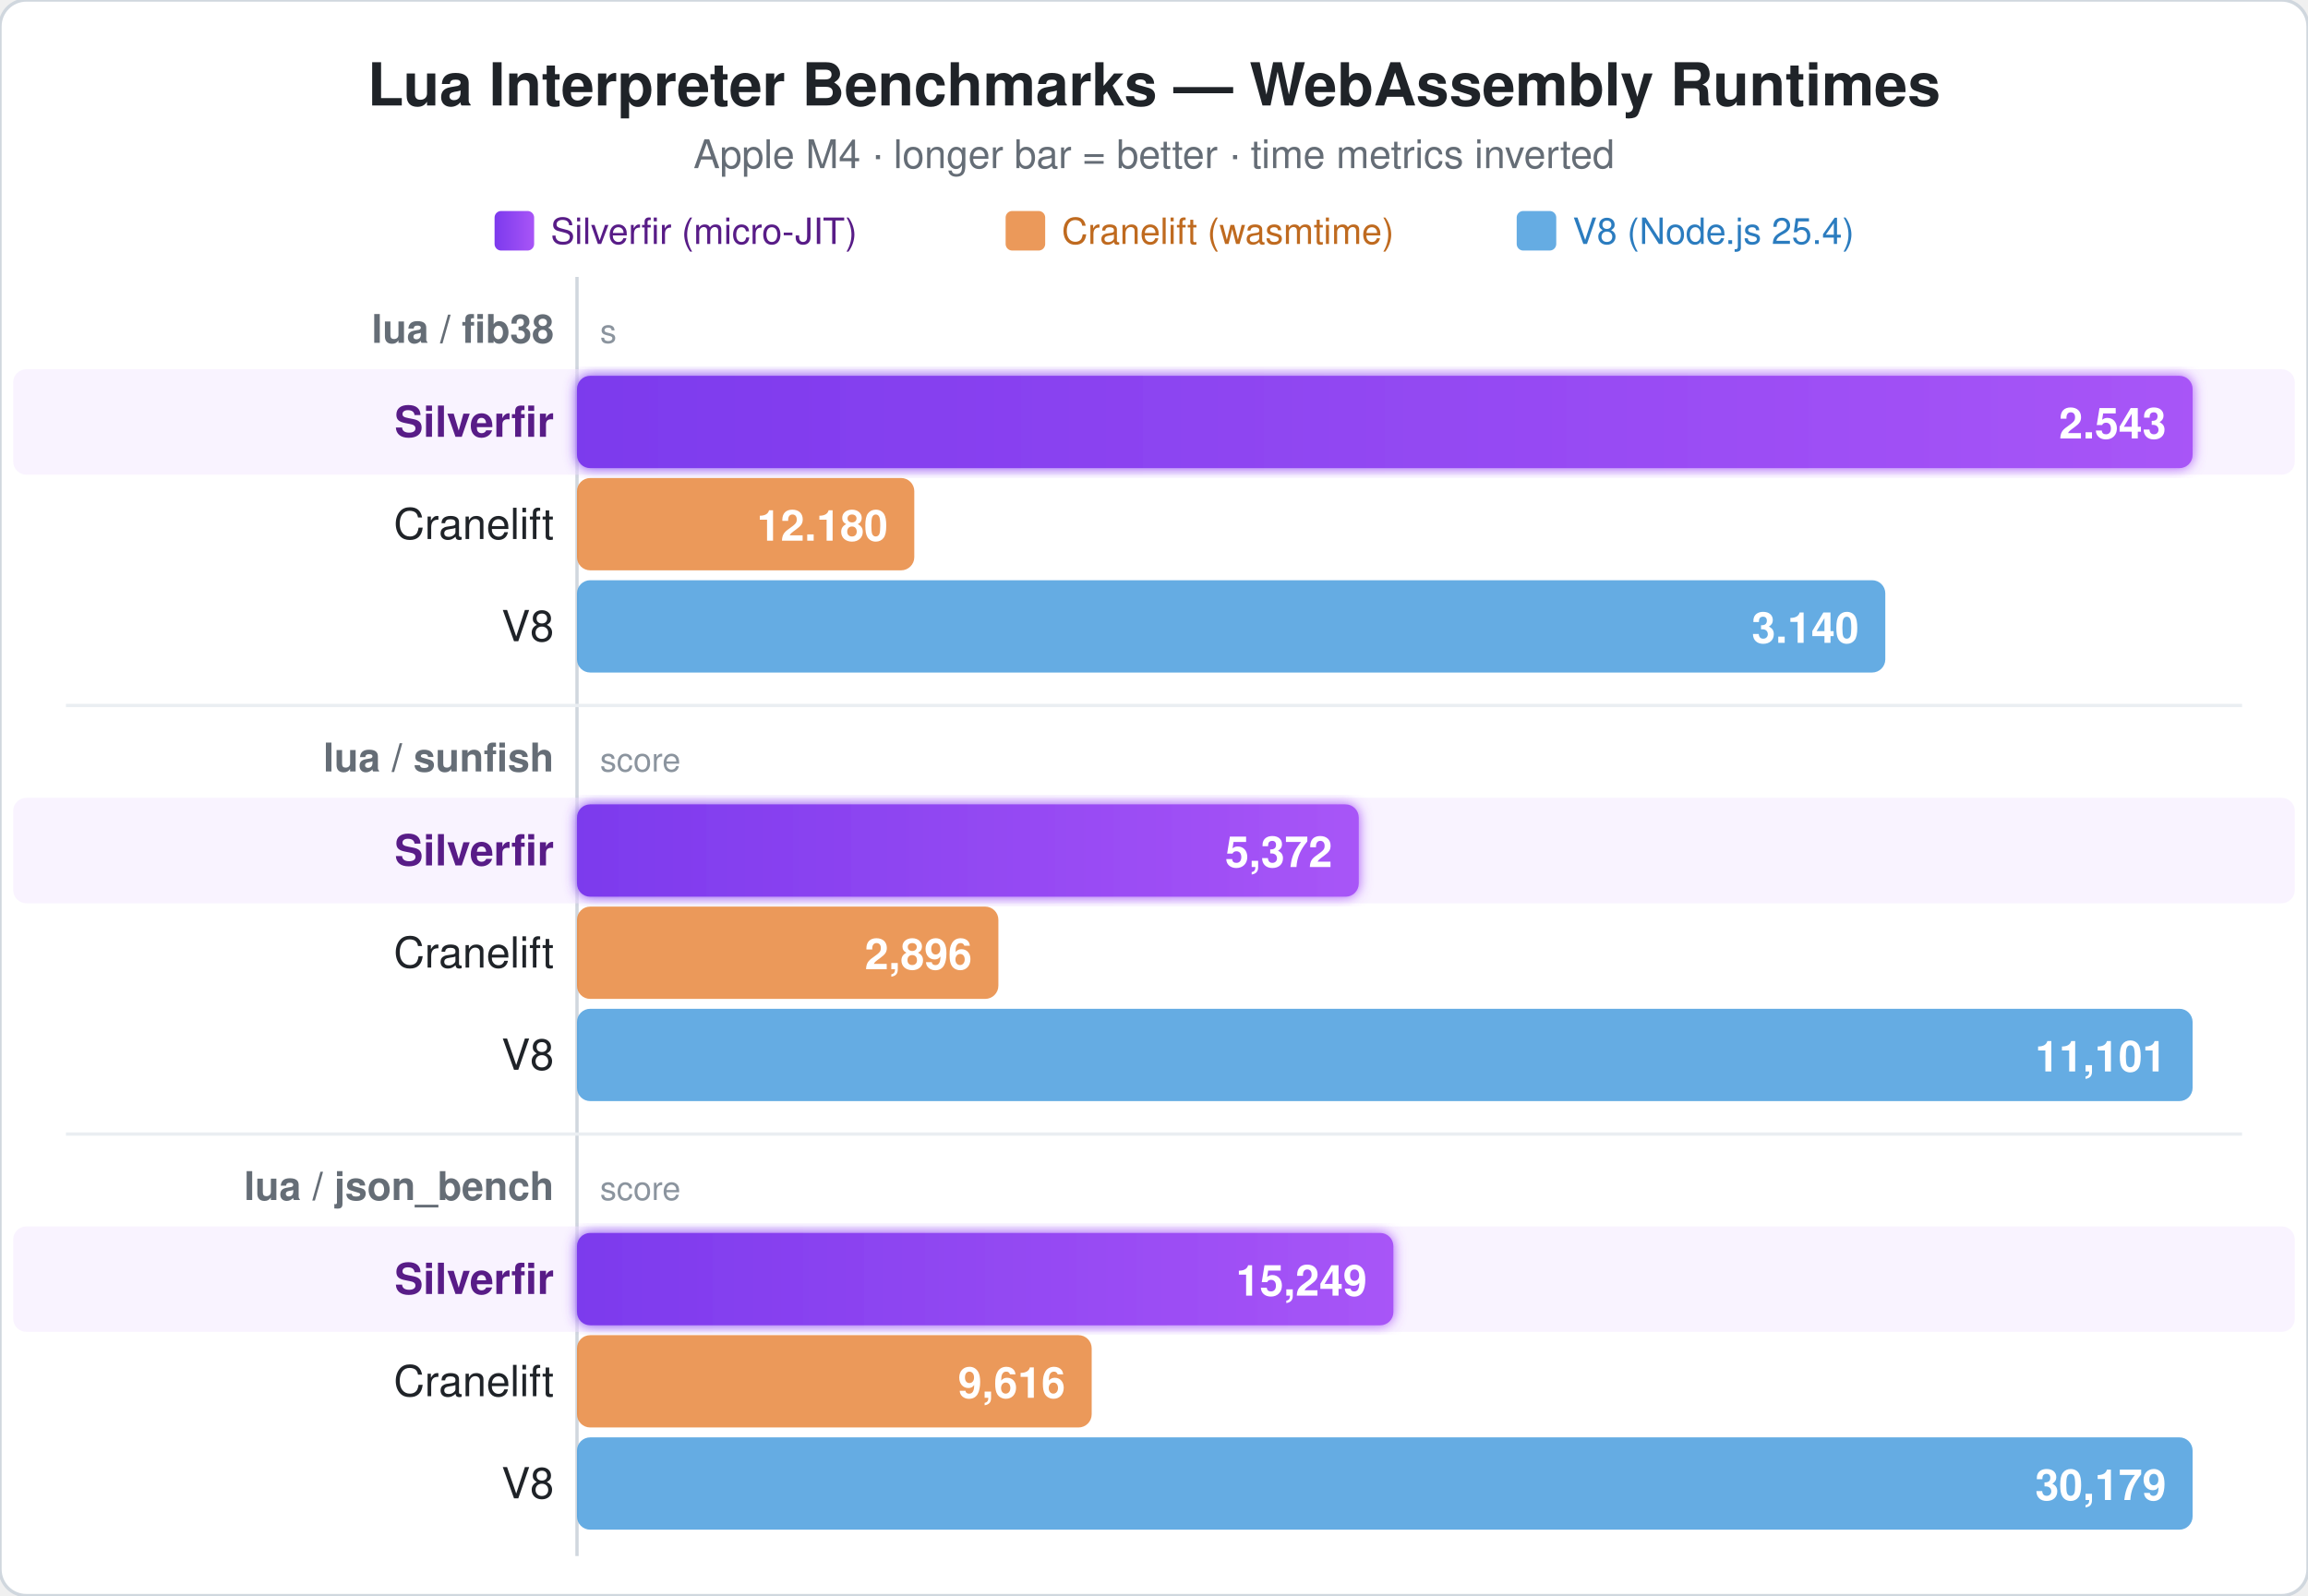
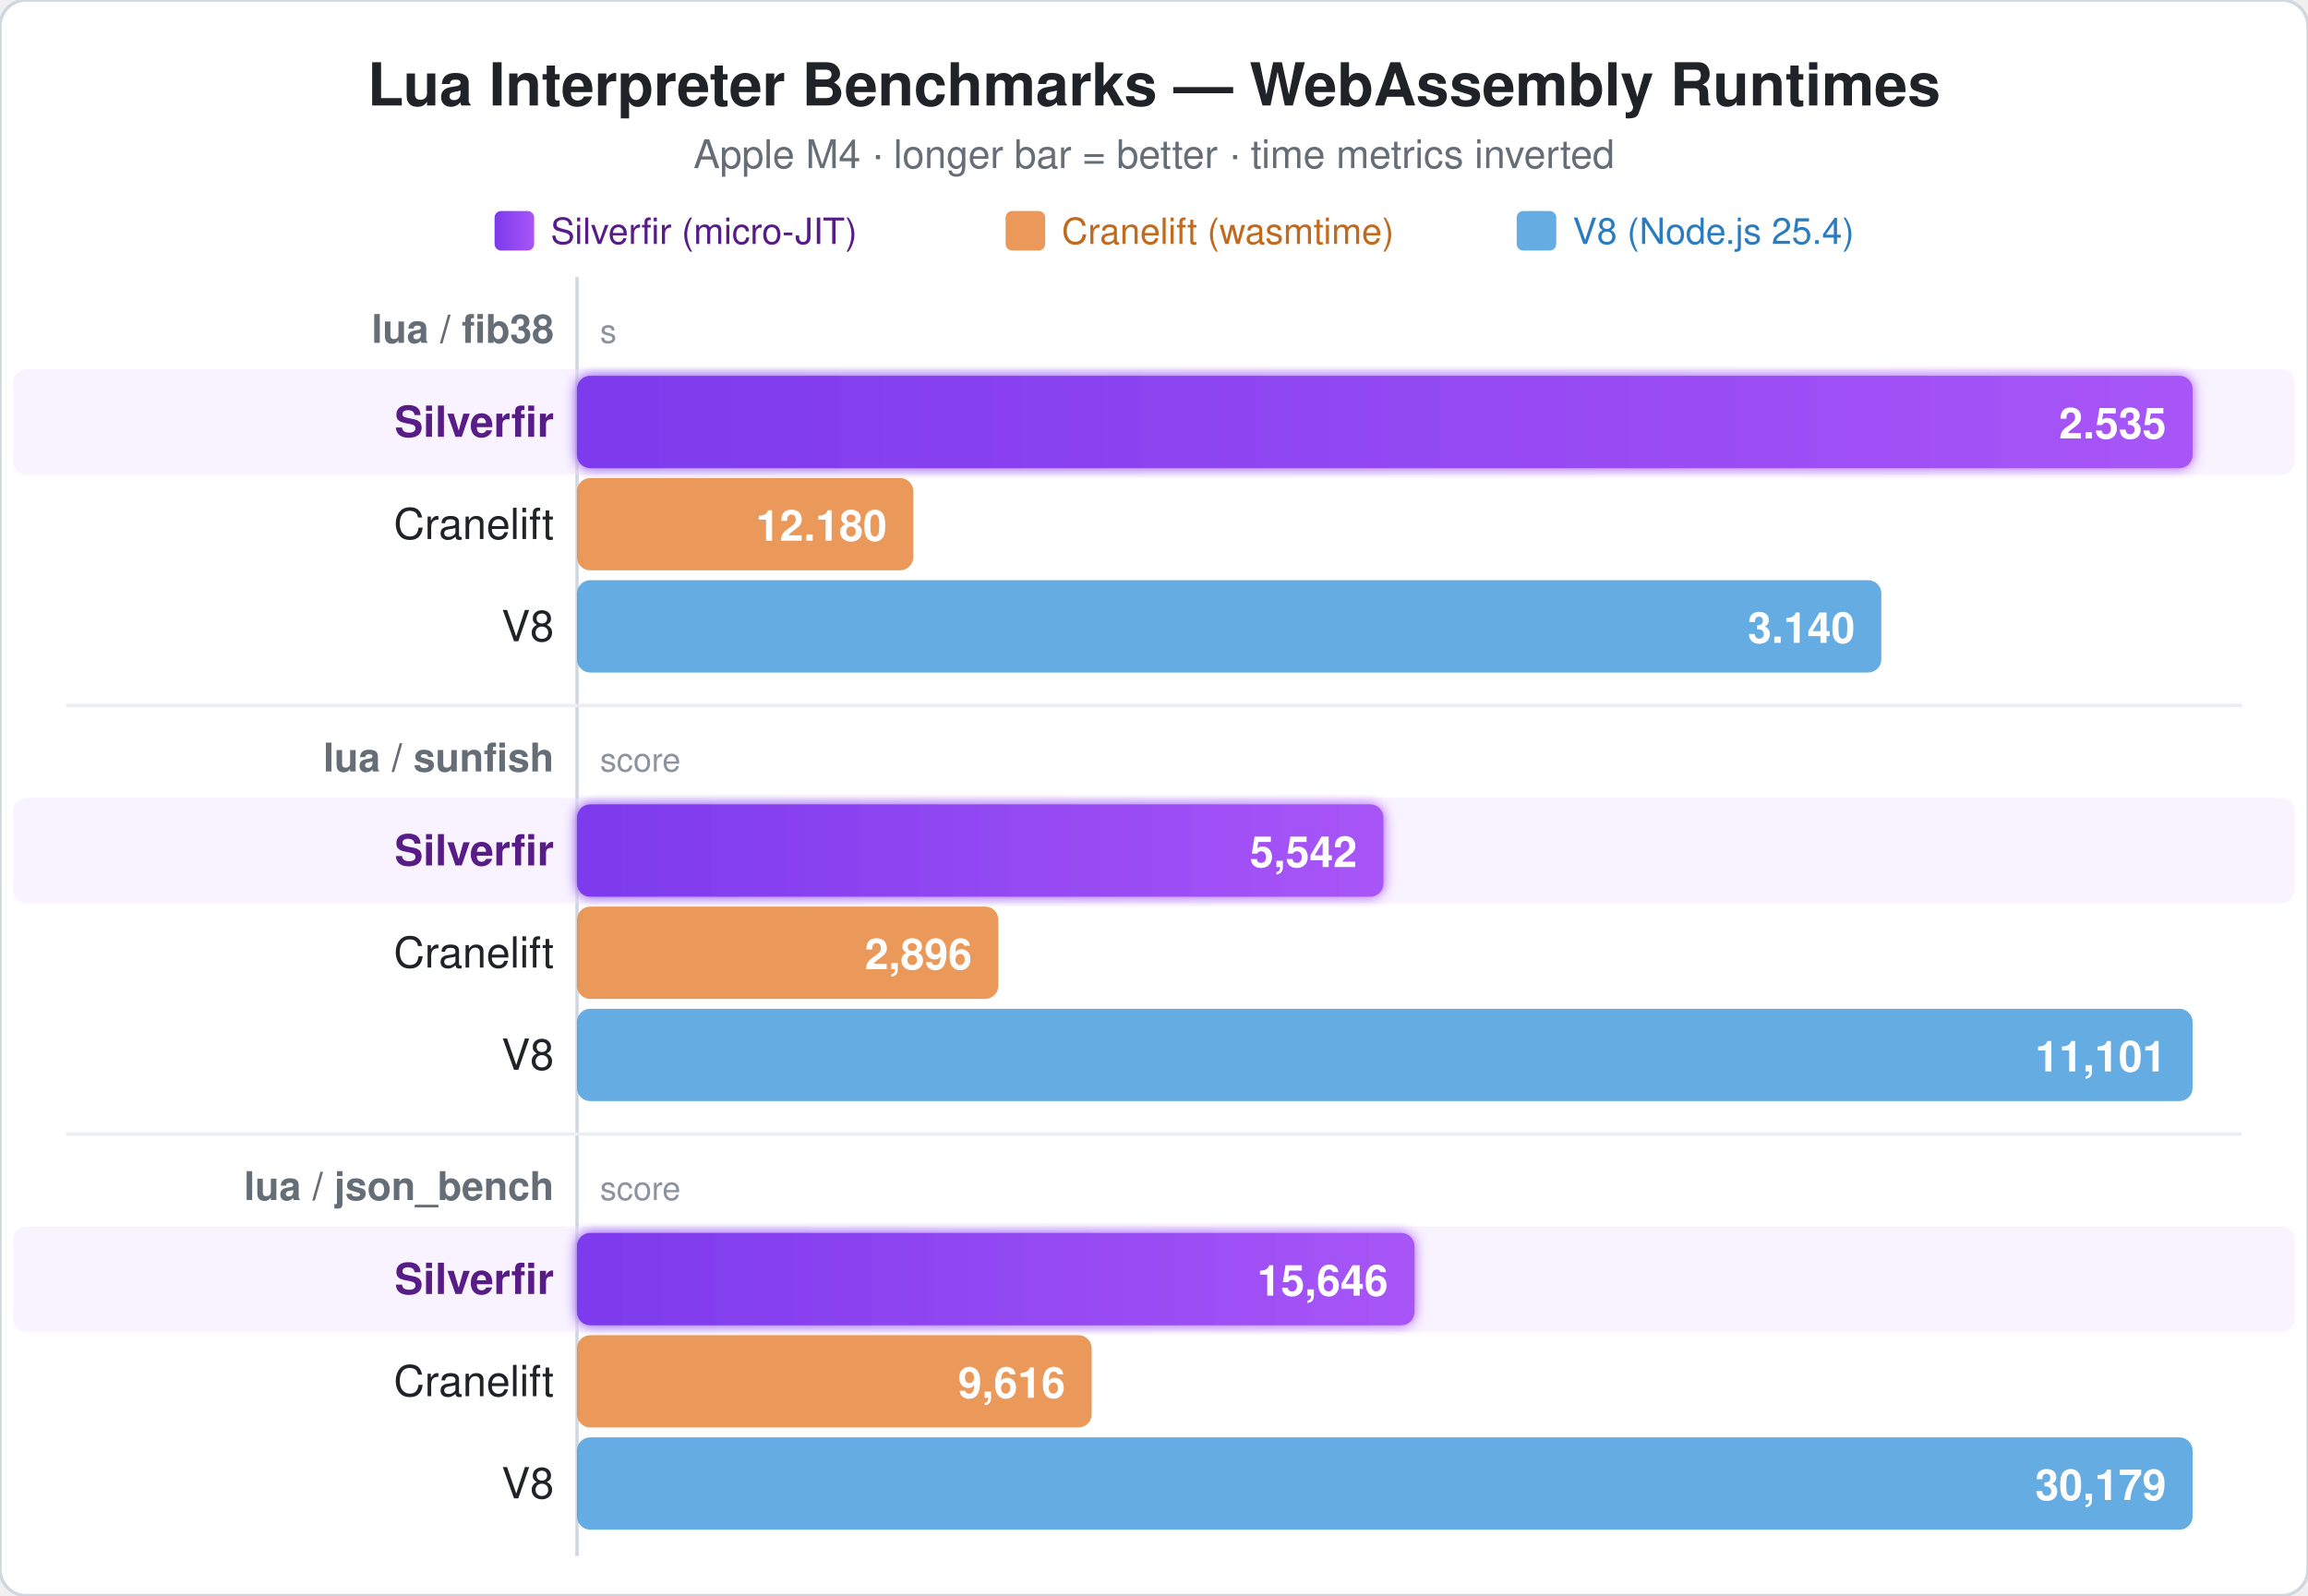
<svg xmlns="http://www.w3.org/2000/svg" role="img" viewBox="0 0 700 484" width="700" height="484">
  <defs>
    <linearGradient id="hlGrad" x1="0" y1="0" x2="1" y2="0">
      <stop offset="0%" stop-color="#7c3aed" />
      <stop offset="100%" stop-color="#a855f7" />
    </linearGradient>
    <filter id="glow">
      <feGaussianBlur stdDeviation="2" result="blur" />
      <feMerge>
        <feMergeNode in="blur" />
        <feMergeNode in="SourceGraphic" />
      </feMerge>
    </filter>
  </defs>
  <rect width="700" height="484" rx="8" ry="8" fill="#ffffff" stroke="#d0d7de" stroke-width="1" />
  <text x="350.0" y="32" text-anchor="middle" fill="#1f2328" font-family="Segoe UI,Helvetica,Arial,sans-serif" font-size="18" font-weight="600">Lua Interpreter Benchmarks — WebAssembly Runtimes</text>
  <text x="350.0" y="51" text-anchor="middle" fill="#656d76" font-family="Segoe UI,Helvetica,Arial,sans-serif" font-size="12">Apple M4  ·  longer bar = better  ·  time metrics inverted</text>
  <rect x="150.0" y="64" width="12" height="12" rx="2" fill="url(#hlGrad)" />
  <text x="167.0" y="74" fill="#581c87" font-family="Segoe UI,Helvetica,Arial,sans-serif" font-size="11">Silverfir (micro-JIT)</text>
  <rect x="305.0" y="64" width="12" height="12" rx="2" fill="#e8873d" opacity="0.85" />
  <text x="322.0" y="74" fill="#bf6a1f" font-family="Segoe UI,Helvetica,Arial,sans-serif" font-size="11">Cranelift (wasmtime)</text>
  <rect x="460.0" y="64" width="12" height="12" rx="2" fill="#4a9ede" opacity="0.85" />
  <text x="477.0" y="74" fill="#2b7cbf" font-family="Segoe UI,Helvetica,Arial,sans-serif" font-size="11">V8 (Node.js 25.4)</text>
  <line x1="175" y1="84" x2="175" y2="472" stroke="#d0d7de" stroke-width="1" />
  <text x="168" y="104.0" text-anchor="end" fill="#656d76" font-family="Segoe UI,Helvetica,Arial,sans-serif" font-size="12" font-weight="600">lua / fib38</text>
  <text x="182" y="104.0" fill="#8b949e" font-family="Segoe UI,Helvetica,Arial,sans-serif" font-size="10">s</text>
  <rect x="4" y="112" width="692" height="32" rx="4" fill="#f3e8ff" opacity="0.5" />
  <text x="168" y="132.5" text-anchor="end" fill="#581c87" font-family="Segoe UI,Helvetica,Arial,sans-serif" font-size="13" font-weight="700">Silverfir</text>
  <rect x="175" y="114" width="490.0" height="28" rx="4" fill="url(#hlGrad)" filter="url(#glow)">
    <animate attributeName="width" from="0" to="490.0" dur="0.35s" fill="freeze" />
  </rect>
-   <text x="657.0" y="133.0" text-anchor="end" fill="#ffffff" font-family="Segoe UI,Helvetica,Arial,sans-serif" font-size="13" font-weight="700">2.543</text>
+   <text x="657.0" y="133.0" text-anchor="end" fill="#ffffff" font-family="Segoe UI,Helvetica,Arial,sans-serif" font-size="13" font-weight="700">2.535</text>
  <text x="168" y="163.5" text-anchor="end" fill="#1f2328" font-family="Segoe UI,Helvetica,Arial,sans-serif" font-size="13" font-weight="400">Cranelift</text>
-   <rect x="175" y="145" width="102.3" height="28" rx="4" fill="#e8873d" opacity="0.85">
-     <animate attributeName="width" from="0" to="102.3" dur="0.39s" fill="freeze" />
+   <rect x="175" y="145" width="102.0" height="28" rx="4" fill="#e8873d" opacity="0.85">
+     <animate attributeName="width" from="0" to="102.0" dur="0.39s" fill="freeze" />
  </rect>
-   <text x="269.3" y="164.0" text-anchor="end" fill="#ffffff" font-family="Segoe UI,Helvetica,Arial,sans-serif" font-size="13" font-weight="700">12.180</text>
+   <text x="269.0" y="164.0" text-anchor="end" fill="#ffffff" font-family="Segoe UI,Helvetica,Arial,sans-serif" font-size="13" font-weight="700">12.180</text>
  <text x="168" y="194.5" text-anchor="end" fill="#1f2328" font-family="Segoe UI,Helvetica,Arial,sans-serif" font-size="13" font-weight="400">V8</text>
-   <rect x="175" y="176" width="396.8" height="28" rx="4" fill="#4a9ede" opacity="0.85">
-     <animate attributeName="width" from="0" to="396.8" dur="0.43s" fill="freeze" />
+   <rect x="175" y="176" width="395.6" height="28" rx="4" fill="#4a9ede" opacity="0.85">
+     <animate attributeName="width" from="0" to="395.6" dur="0.43s" fill="freeze" />
  </rect>
-   <text x="563.8" y="195.0" text-anchor="end" fill="#ffffff" font-family="Segoe UI,Helvetica,Arial,sans-serif" font-size="13" font-weight="700">3.140</text>
+   <text x="562.6" y="195.0" text-anchor="end" fill="#ffffff" font-family="Segoe UI,Helvetica,Arial,sans-serif" font-size="13" font-weight="700">3.140</text>
  <line x1="20" y1="214" x2="680" y2="214" stroke="#eaeef2" stroke-width="1" />
  <text x="168" y="234.0" text-anchor="end" fill="#656d76" font-family="Segoe UI,Helvetica,Arial,sans-serif" font-size="12" font-weight="600">lua / sunfish</text>
  <text x="182" y="234.0" fill="#8b949e" font-family="Segoe UI,Helvetica,Arial,sans-serif" font-size="10">score</text>
  <rect x="4" y="242" width="692" height="32" rx="4" fill="#f3e8ff" opacity="0.5" />
  <text x="168" y="262.5" text-anchor="end" fill="#581c87" font-family="Segoe UI,Helvetica,Arial,sans-serif" font-size="13" font-weight="700">Silverfir</text>
-   <rect x="175" y="244" width="237.1" height="28" rx="4" fill="url(#hlGrad)" filter="url(#glow)">
-     <animate attributeName="width" from="0" to="237.1" dur="0.39s" fill="freeze" />
+   <rect x="175" y="244" width="244.6" height="28" rx="4" fill="url(#hlGrad)" filter="url(#glow)">
+     <animate attributeName="width" from="0" to="244.6" dur="0.39s" fill="freeze" />
  </rect>
-   <text x="404.1" y="263.0" text-anchor="end" fill="#ffffff" font-family="Segoe UI,Helvetica,Arial,sans-serif" font-size="13" font-weight="700">5,372</text>
+   <text x="411.6" y="263.0" text-anchor="end" fill="#ffffff" font-family="Segoe UI,Helvetica,Arial,sans-serif" font-size="13" font-weight="700">5,542</text>
  <text x="168" y="293.5" text-anchor="end" fill="#1f2328" font-family="Segoe UI,Helvetica,Arial,sans-serif" font-size="13" font-weight="400">Cranelift</text>
  <rect x="175" y="275" width="127.8" height="28" rx="4" fill="#e8873d" opacity="0.85">
    <animate attributeName="width" from="0" to="127.8" dur="0.43s" fill="freeze" />
  </rect>
  <text x="294.8" y="294.0" text-anchor="end" fill="#ffffff" font-family="Segoe UI,Helvetica,Arial,sans-serif" font-size="13" font-weight="700">2,896</text>
  <text x="168" y="324.5" text-anchor="end" fill="#1f2328" font-family="Segoe UI,Helvetica,Arial,sans-serif" font-size="13" font-weight="400">V8</text>
  <rect x="175" y="306" width="490.0" height="28" rx="4" fill="#4a9ede" opacity="0.85">
    <animate attributeName="width" from="0" to="490.0" dur="0.47s" fill="freeze" />
  </rect>
  <text x="657.0" y="325.0" text-anchor="end" fill="#ffffff" font-family="Segoe UI,Helvetica,Arial,sans-serif" font-size="13" font-weight="700">11,101</text>
  <line x1="20" y1="344" x2="680" y2="344" stroke="#eaeef2" stroke-width="1" />
  <text x="168" y="364.0" text-anchor="end" fill="#656d76" font-family="Segoe UI,Helvetica,Arial,sans-serif" font-size="12" font-weight="600">lua / json_bench</text>
  <text x="182" y="364.0" fill="#8b949e" font-family="Segoe UI,Helvetica,Arial,sans-serif" font-size="10">score</text>
  <rect x="4" y="372" width="692" height="32" rx="4" fill="#f3e8ff" opacity="0.5" />
  <text x="168" y="392.5" text-anchor="end" fill="#581c87" font-family="Segoe UI,Helvetica,Arial,sans-serif" font-size="13" font-weight="700">Silverfir</text>
-   <rect x="175" y="374" width="247.6" height="28" rx="4" fill="url(#hlGrad)" filter="url(#glow)">
-     <animate attributeName="width" from="0" to="247.6" dur="0.43s" fill="freeze" />
+   <rect x="175" y="374" width="254.0" height="28" rx="4" fill="url(#hlGrad)" filter="url(#glow)">
+     <animate attributeName="width" from="0" to="254.0" dur="0.43s" fill="freeze" />
  </rect>
-   <text x="414.6" y="393.0" text-anchor="end" fill="#ffffff" font-family="Segoe UI,Helvetica,Arial,sans-serif" font-size="13" font-weight="700">15,249</text>
+   <text x="421.0" y="393.0" text-anchor="end" fill="#ffffff" font-family="Segoe UI,Helvetica,Arial,sans-serif" font-size="13" font-weight="700">15,646</text>
  <text x="168" y="423.5" text-anchor="end" fill="#1f2328" font-family="Segoe UI,Helvetica,Arial,sans-serif" font-size="13" font-weight="400">Cranelift</text>
  <rect x="175" y="405" width="156.1" height="28" rx="4" fill="#e8873d" opacity="0.85">
    <animate attributeName="width" from="0" to="156.1" dur="0.47s" fill="freeze" />
  </rect>
  <text x="323.1" y="424.0" text-anchor="end" fill="#ffffff" font-family="Segoe UI,Helvetica,Arial,sans-serif" font-size="13" font-weight="700">9,616</text>
  <text x="168" y="454.5" text-anchor="end" fill="#1f2328" font-family="Segoe UI,Helvetica,Arial,sans-serif" font-size="13" font-weight="400">V8</text>
  <rect x="175" y="436" width="490.0" height="28" rx="4" fill="#4a9ede" opacity="0.85">
    <animate attributeName="width" from="0" to="490.0" dur="0.51s" fill="freeze" />
  </rect>
  <text x="657.0" y="455.0" text-anchor="end" fill="#ffffff" font-family="Segoe UI,Helvetica,Arial,sans-serif" font-size="13" font-weight="700">30,179</text>
</svg>
